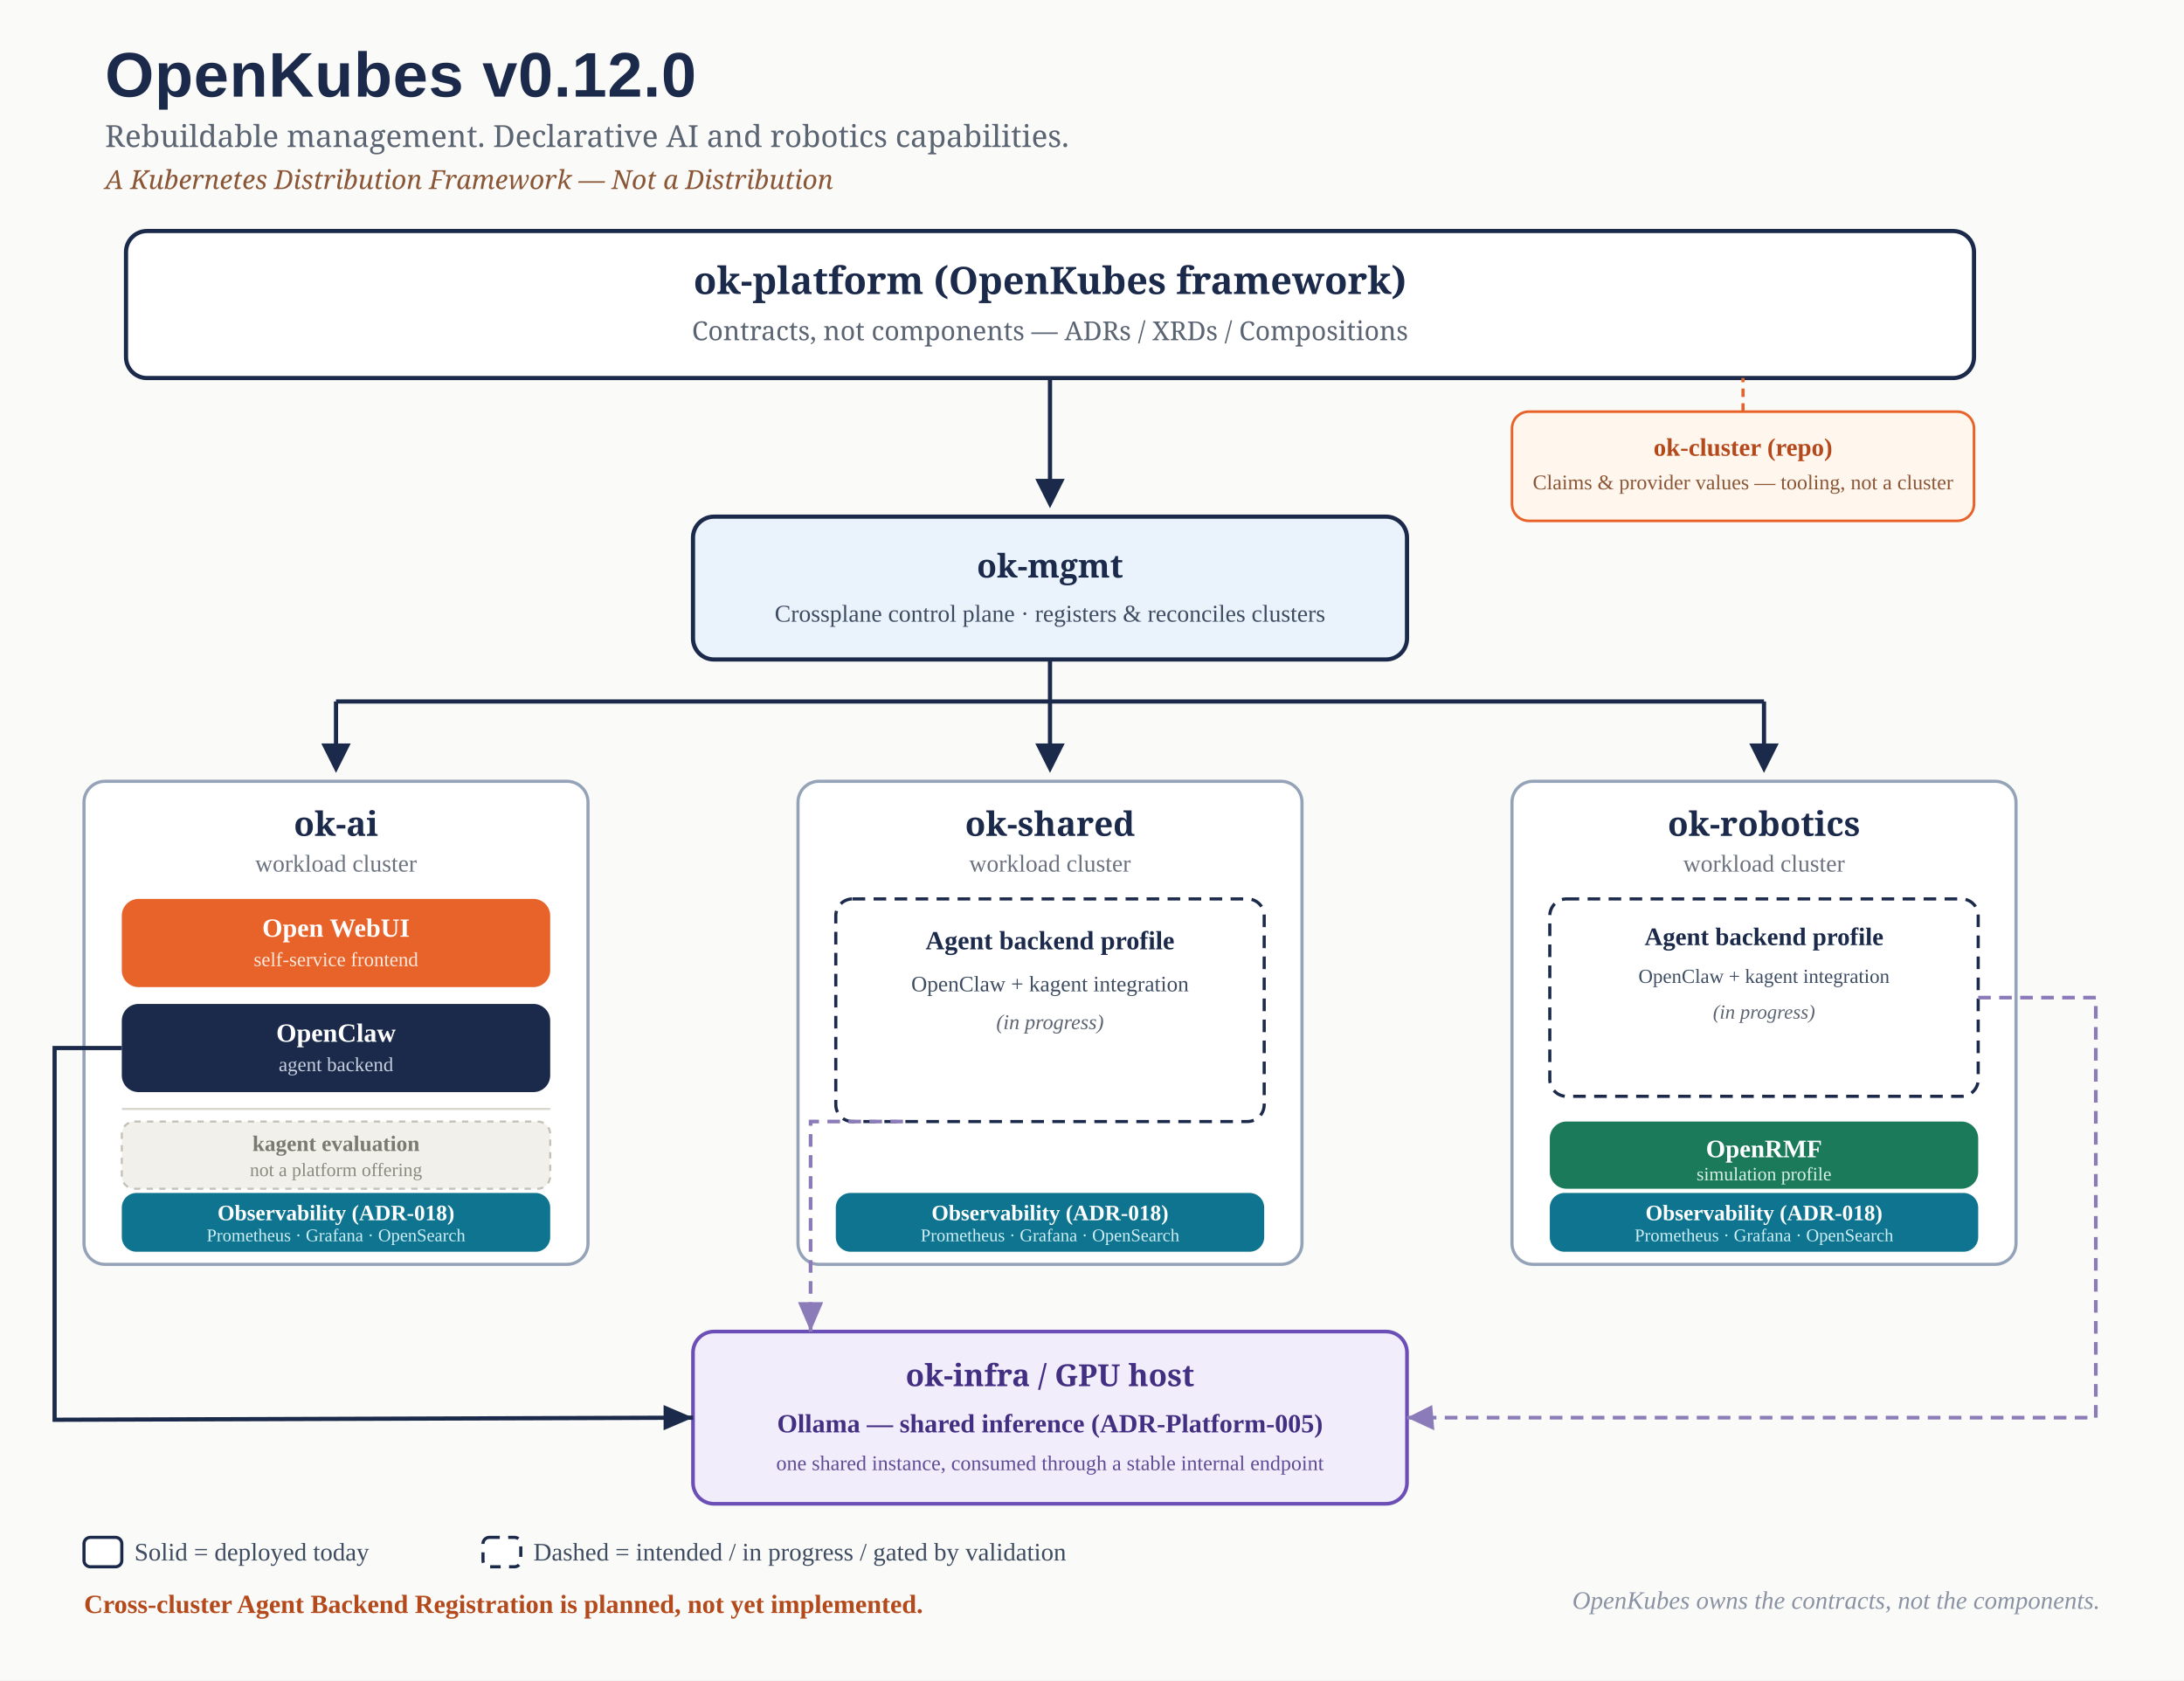
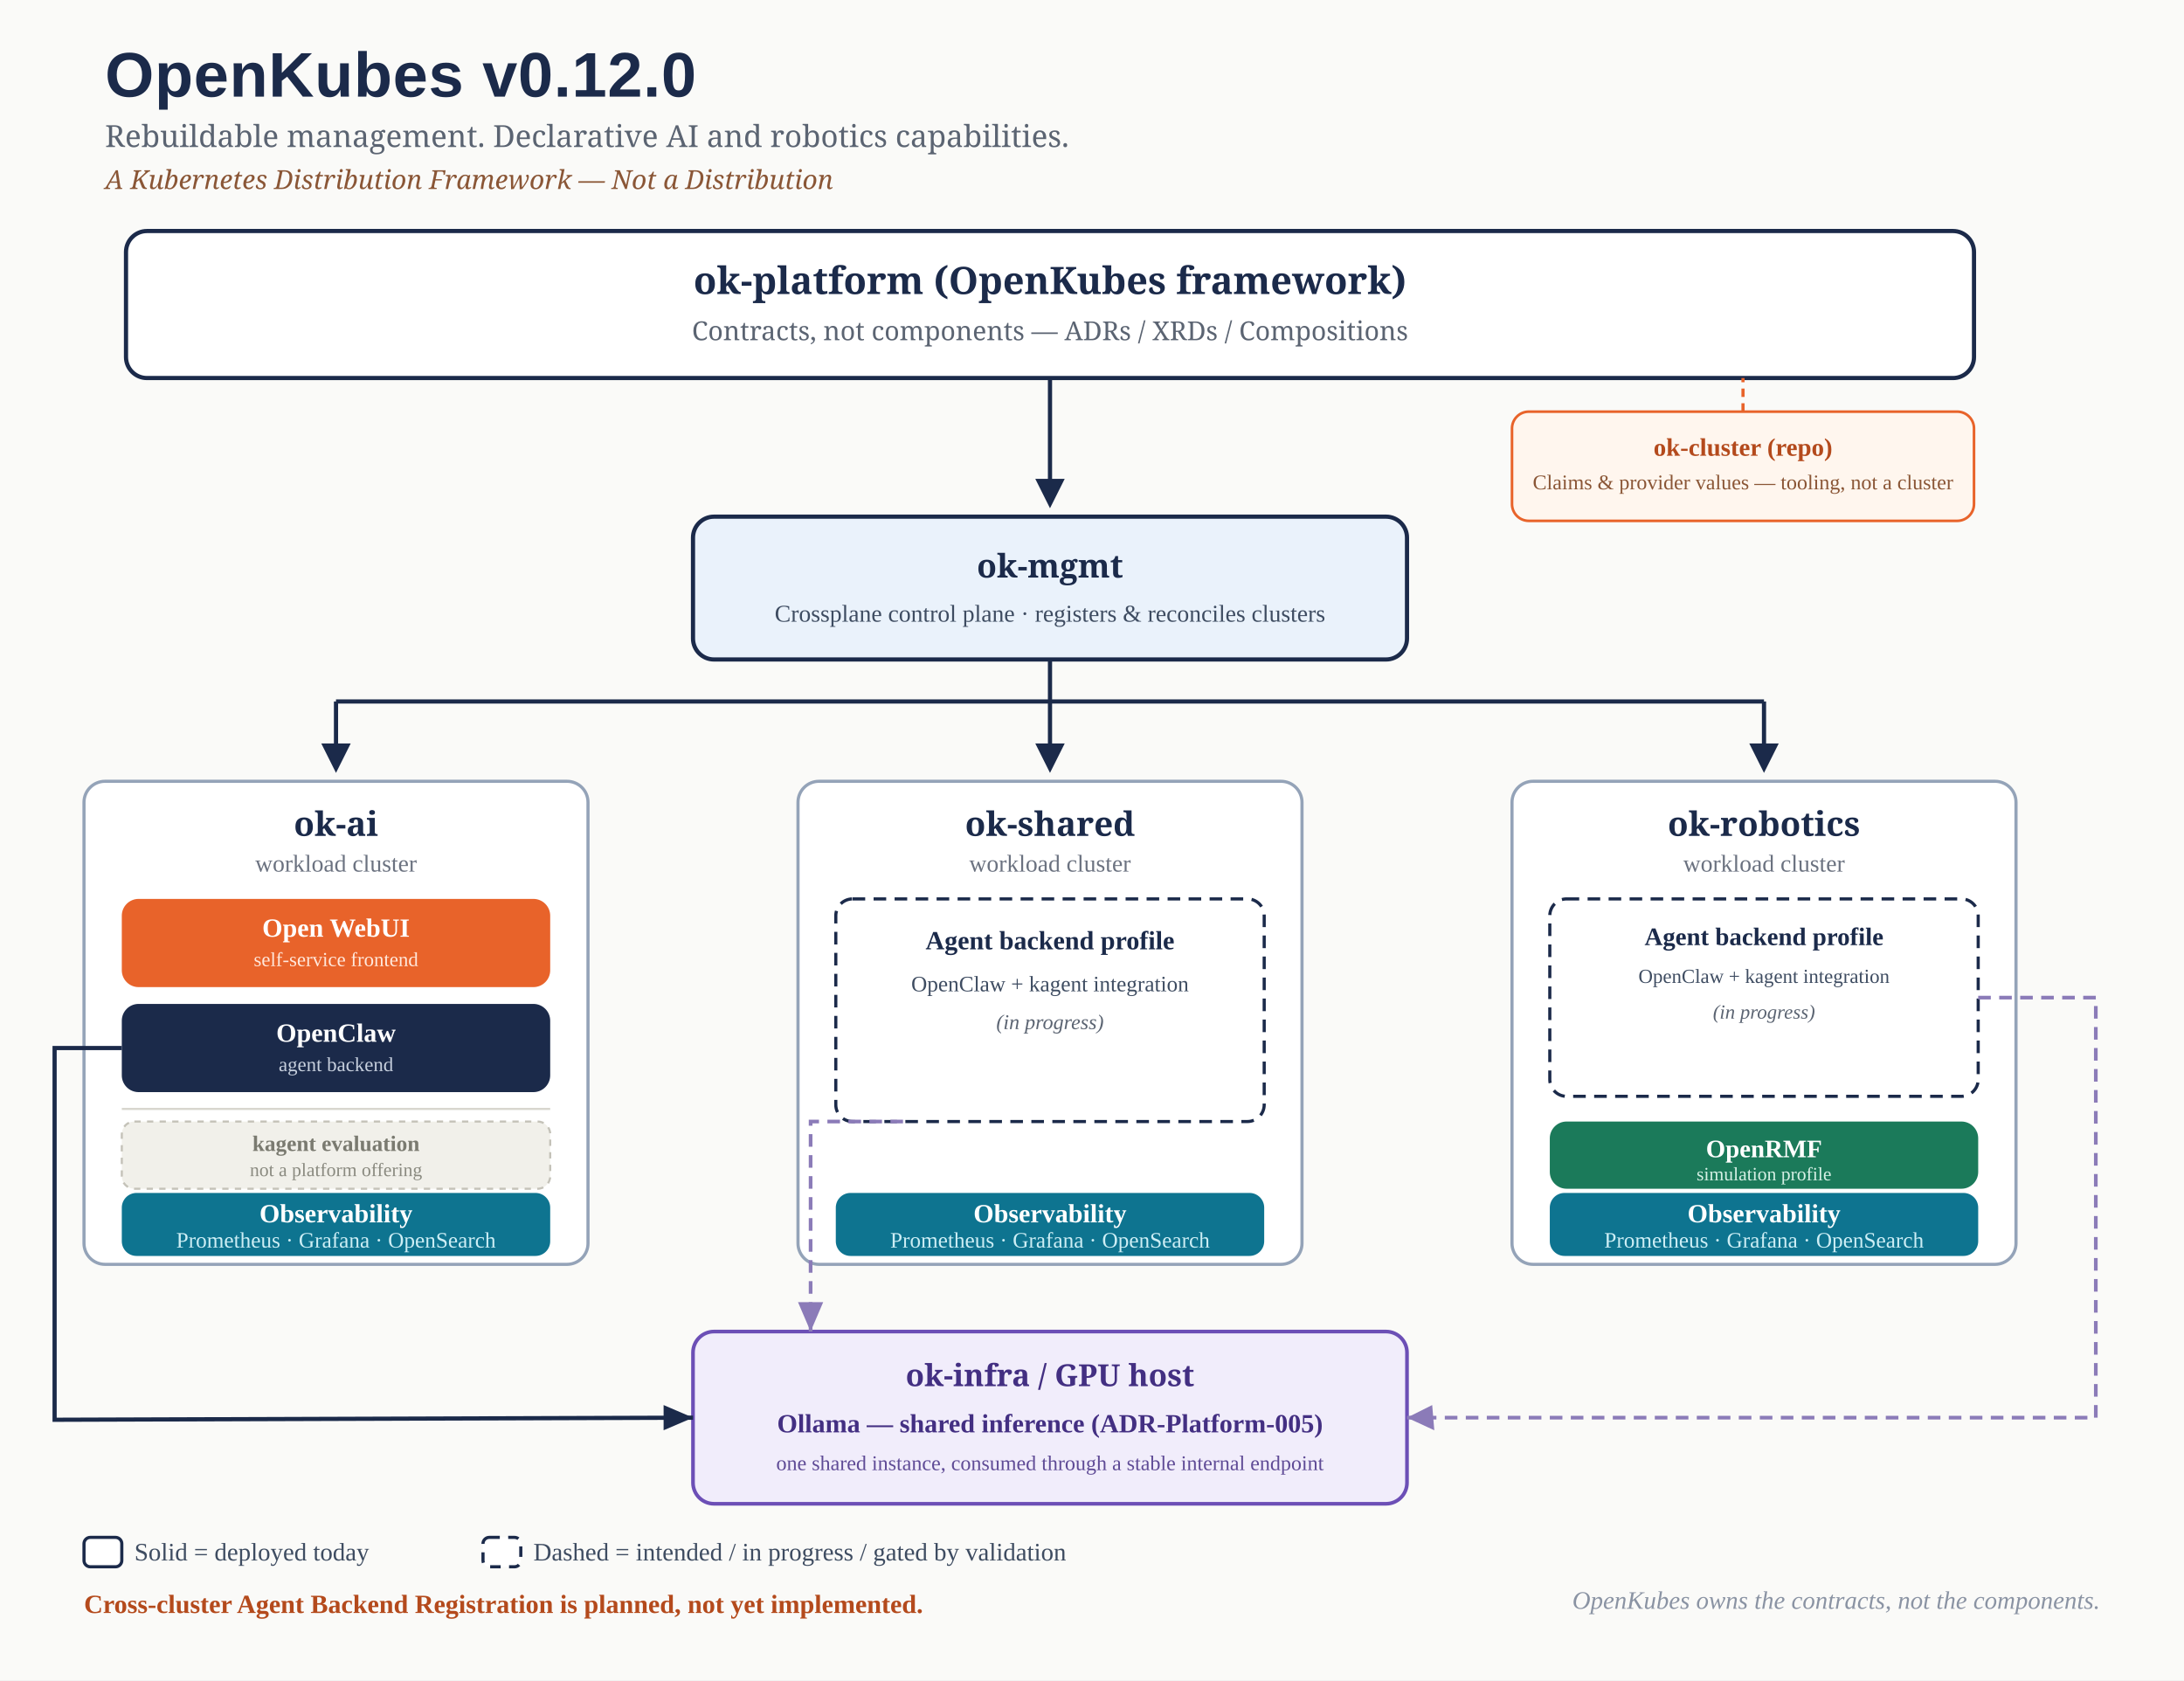
<svg xmlns="http://www.w3.org/2000/svg" viewBox="0 0 1040 800" role="img">
  <rect x="0" y="0" width="1040" height="800" fill="#FAFAF8" />
  <text x="50" y="46" font-size="30" font-weight="700" fill="#1B2A4A" font-family="Arial, Helvetica, sans-serif" letter-spacing="0.3">OpenKubes v0.12.0</text>
  <text x="50" y="70" font-size="14.5" fill="#5B6472" font-family="Georgia, serif">Rebuildable management. Declarative AI and robotics capabilities.</text>
  <text x="50" y="90" font-size="12.5" font-style="italic" fill="#8A5636" font-family="Georgia, serif">A Kubernetes Distribution Framework — Not a Distribution</text>
  <rect x="60" y="110" width="880" height="70" rx="10" fill="#FFFFFF" stroke="#1B2A4A" stroke-width="2" />
  <text x="500" y="140" text-anchor="middle" font-size="18" font-weight="700" fill="#1B2A4A" font-family="Georgia, serif">ok-platform (OpenKubes framework)</text>
  <text x="500" y="162" text-anchor="middle" font-size="12.5" fill="#5B6472" font-family="Georgia, serif">Contracts, not components — ADRs / XRDs / Compositions</text>
  <rect x="720" y="196" width="220" height="52" rx="8" fill="#FFF6EE" stroke="#E8632A" stroke-width="1.25" />
  <text x="830" y="217" text-anchor="middle" font-size="12" font-weight="700" fill="#B44A1C">ok-cluster (repo)</text>
  <text x="830" y="233" text-anchor="middle" font-size="10" fill="#8A5636">Claims &amp; provider values — tooling, not a cluster</text>
  <line x1="830" y1="196" x2="830" y2="180" stroke="#E8632A" stroke-width="1.5" stroke-dasharray="4 3" />
  <line x1="500" y1="180" x2="500" y2="230" stroke="#1B2A4A" stroke-width="2" />
  <polygon points="500,242 493,228 507,228" fill="#1B2A4A" />
  <rect x="330" y="246" width="340" height="68" rx="10" fill="#EAF2FB" stroke="#1B2A4A" stroke-width="2" />
  <text x="500" y="275" text-anchor="middle" font-size="15.5" font-weight="700" fill="#1B2A4A" font-family="Georgia, serif">ok-mgmt</text>
  <text x="500" y="296" text-anchor="middle" font-size="11.5" fill="#3E4C61">Crossplane control plane · registers &amp; reconciles clusters</text>
  <line x1="500" y1="314" x2="500" y2="334" stroke="#1B2A4A" stroke-width="2" />
  <line x1="160" y1="334" x2="840" y2="334" stroke="#1B2A4A" stroke-width="2" />
  <line x1="160" y1="334" x2="160" y2="356" stroke="#1B2A4A" stroke-width="2" />
  <polygon points="160,368 153,354 167,354" fill="#1B2A4A" />
  <line x1="500" y1="334" x2="500" y2="356" stroke="#1B2A4A" stroke-width="2" />
  <polygon points="500,368 493,354 507,354" fill="#1B2A4A" />
  <line x1="840" y1="334" x2="840" y2="356" stroke="#1B2A4A" stroke-width="2" />
  <polygon points="840,368 833,354 847,354" fill="#1B2A4A" />
  <rect x="40" y="372" width="240" height="230" rx="10" fill="#FFFFFF" stroke="#94A3B8" stroke-width="1.5" />
  <text x="160" y="398" text-anchor="middle" font-size="16" font-weight="700" fill="#1B2A4A" font-family="Georgia, serif">ok-ai</text>
  <text x="160" y="415" text-anchor="middle" font-size="11.5" fill="#6B7280">workload cluster</text>
  <rect x="58" y="428" width="204" height="42" rx="8" fill="#E8632A" />
  <text x="160" y="446" text-anchor="middle" font-size="12.5" font-weight="700" fill="#FFFFFF">Open WebUI</text>
  <text x="160" y="460" text-anchor="middle" font-size="9.5" fill="#FFE8DC">self-service frontend</text>
  <rect x="58" y="478" width="204" height="42" rx="8" fill="#1B2A4A" />
  <text x="160" y="496" text-anchor="middle" font-size="12.5" font-weight="700" fill="#FFFFFF">OpenClaw</text>
  <text x="160" y="510" text-anchor="middle" font-size="9.5" fill="#C7D0DE">agent backend</text>
  <line x1="58" y1="528" x2="262" y2="528" stroke="#D8D6CE" stroke-width="1" />
  <rect x="58" y="534" width="204" height="32" rx="6" fill="#F1F0EA" stroke="#C4C2B8" stroke-width="1" stroke-dasharray="3 3" />
  <text x="160" y="548" text-anchor="middle" font-size="10.5" font-weight="700" fill="#7A7A70">kagent evaluation</text>
  <text x="160" y="560" text-anchor="middle" font-size="9" fill="#8A8A80">not a platform offering</text>
-   <rect x="58" y="568" width="204" height="28" rx="7" fill="#0E7490" />
-   <text x="160" y="581" text-anchor="middle" font-size="10.5" font-weight="700" fill="#FFFFFF">Observability (ADR-018)</text>
-   <text x="160" y="591" text-anchor="middle" font-size="8.5" fill="#CDEEF5">Prometheus · Grafana · OpenSearch</text>
+   <rect x="58" y="568" width="204" height="30" rx="7" fill="#0E7490" />
+   <text x="160" y="582" text-anchor="middle" font-size="12.5" font-weight="700" fill="#FFFFFF">Observability</text>
+   <text x="160" y="594" text-anchor="middle" font-size="10.5" fill="#CDEEF5">Prometheus · Grafana · OpenSearch</text>
  <rect x="380" y="372" width="240" height="230" rx="10" fill="#FFFFFF" stroke="#94A3B8" stroke-width="1.5" />
  <text x="500" y="398" text-anchor="middle" font-size="16" font-weight="700" fill="#1B2A4A" font-family="Georgia, serif">ok-shared</text>
  <text x="500" y="415" text-anchor="middle" font-size="11.5" fill="#6B7280">workload cluster</text>
  <rect x="398" y="428" width="204" height="106" rx="8" fill="#FFFFFF" stroke="#1B2A4A" stroke-width="1.5" stroke-dasharray="6 4" />
  <text x="500" y="452" text-anchor="middle" font-size="12.5" font-weight="700" fill="#1B2A4A">Agent backend profile</text>
  <text x="500" y="472" text-anchor="middle" font-size="10.5" fill="#3E4C61">OpenClaw + kagent integration</text>
  <text x="500" y="490" text-anchor="middle" font-size="10" fill="#5B6472" font-style="italic">(in progress)</text>
-   <rect x="398" y="568" width="204" height="28" rx="7" fill="#0E7490" />
-   <text x="500" y="581" text-anchor="middle" font-size="10.5" font-weight="700" fill="#FFFFFF">Observability (ADR-018)</text>
-   <text x="500" y="591" text-anchor="middle" font-size="8.5" fill="#CDEEF5">Prometheus · Grafana · OpenSearch</text>
+   <rect x="398" y="568" width="204" height="30" rx="7" fill="#0E7490" />
+   <text x="500" y="582" text-anchor="middle" font-size="12.5" font-weight="700" fill="#FFFFFF">Observability</text>
+   <text x="500" y="594" text-anchor="middle" font-size="10.5" fill="#CDEEF5">Prometheus · Grafana · OpenSearch</text>
  <rect x="720" y="372" width="240" height="230" rx="10" fill="#FFFFFF" stroke="#94A3B8" stroke-width="1.5" />
  <text x="840" y="398" text-anchor="middle" font-size="16" font-weight="700" fill="#1B2A4A" font-family="Georgia, serif">ok-robotics</text>
  <text x="840" y="415" text-anchor="middle" font-size="11.5" fill="#6B7280">workload cluster</text>
  <rect x="738" y="428" width="204" height="94" rx="8" fill="#FFFFFF" stroke="#1B2A4A" stroke-width="1.5" stroke-dasharray="6 4" />
  <text x="840" y="450" text-anchor="middle" font-size="12" font-weight="700" fill="#1B2A4A">Agent backend profile</text>
  <text x="840" y="468" text-anchor="middle" font-size="9.5" fill="#3E4C61">OpenClaw + kagent integration</text>
  <text x="840" y="485" text-anchor="middle" font-size="9.5" fill="#5B6472" font-style="italic">(in progress)</text>
  <rect x="738" y="534" width="204" height="32" rx="8" fill="#1B7A5A" />
  <text x="840" y="551" text-anchor="middle" font-size="12" font-weight="700" fill="#FFFFFF">OpenRMF</text>
  <text x="840" y="562" text-anchor="middle" font-size="9" fill="#D6F0E5">simulation profile</text>
-   <rect x="738" y="568" width="204" height="28" rx="7" fill="#0E7490" />
-   <text x="840" y="581" text-anchor="middle" font-size="10.5" font-weight="700" fill="#FFFFFF">Observability (ADR-018)</text>
-   <text x="840" y="591" text-anchor="middle" font-size="8.5" fill="#CDEEF5">Prometheus · Grafana · OpenSearch</text>
+   <rect x="738" y="568" width="204" height="30" rx="7" fill="#0E7490" />
+   <text x="840" y="582" text-anchor="middle" font-size="12.5" font-weight="700" fill="#FFFFFF">Observability</text>
+   <text x="840" y="594" text-anchor="middle" font-size="10.5" fill="#CDEEF5">Prometheus · Grafana · OpenSearch</text>
  <rect x="330" y="634" width="340" height="82" rx="10" fill="#F1EDFB" stroke="#6C4FB6" stroke-width="1.75" />
  <text x="500" y="660" text-anchor="middle" font-size="14.5" font-weight="700" fill="#432F82" font-family="Georgia, serif">ok-infra / GPU host</text>
  <text x="500" y="682" text-anchor="middle" font-size="12.5" font-weight="700" fill="#432F82">Ollama — shared inference (ADR-Platform-005)</text>
  <text x="500" y="700" text-anchor="middle" font-size="10" fill="#5F4B96">one shared instance, consumed through a stable internal endpoint</text>
  <path d="M 58 499 L 26 499 L 26 676 L 330 675" fill="none" stroke="#1B2A4A" stroke-width="2" />
  <polygon points="330,675 316,669 316,681" fill="#1B2A4A" />
  <path d="M 430 534 L 386 534 L 386 634" fill="none" stroke="#8B7BB8" stroke-width="1.75" stroke-dasharray="6 4" />
  <polygon points="386,634 380,620 392,620" fill="#8B7BB8" />
  <path d="M 942 475 L 998 475 L 998 675 L 670 675" fill="none" stroke="#8B7BB8" stroke-width="1.75" stroke-dasharray="6 4" />
  <polygon points="670,675 682,669 683,681" fill="#8B7BB8" />
  <rect x="40" y="732" width="18" height="14" rx="3" fill="#FFFFFF" stroke="#1B2A4A" stroke-width="1.5" />
  <text x="64" y="743" font-size="12" fill="#3E4C61">Solid = deployed today</text>
  <rect x="230" y="732" width="18" height="14" rx="3" fill="#FFFFFF" stroke="#1B2A4A" stroke-width="1.5" stroke-dasharray="5 4" />
  <text x="254" y="743" font-size="12" fill="#3E4C61">Dashed = intended / in progress / gated by validation</text>
  <text x="40" y="768" font-size="12.5" font-weight="700" fill="#B44A1C">Cross-cluster Agent Backend Registration is planned, not yet implemented.</text>
  <text x="1000" y="766" text-anchor="end" font-size="12" font-style="italic" fill="#8A93A3">OpenKubes owns the contracts, not the components.</text>
</svg>
